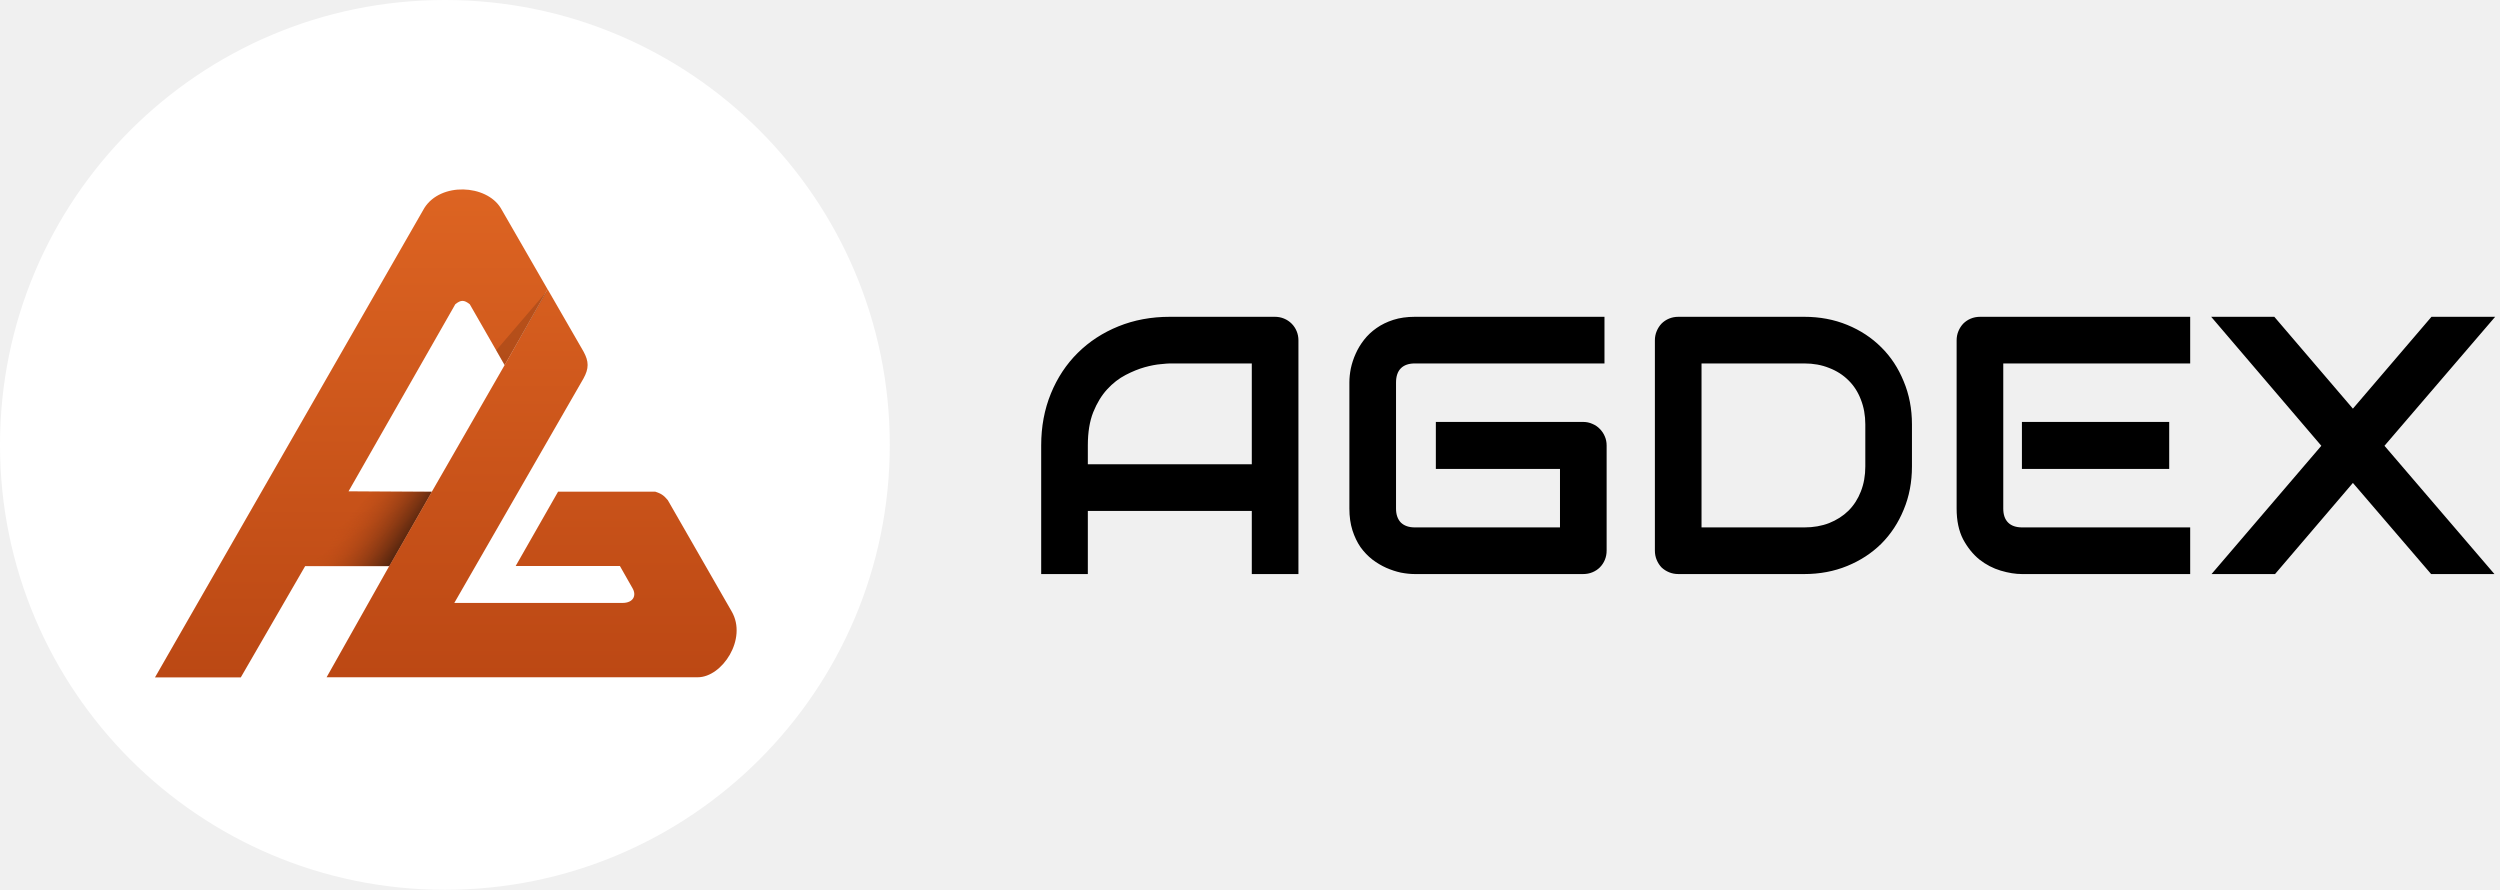
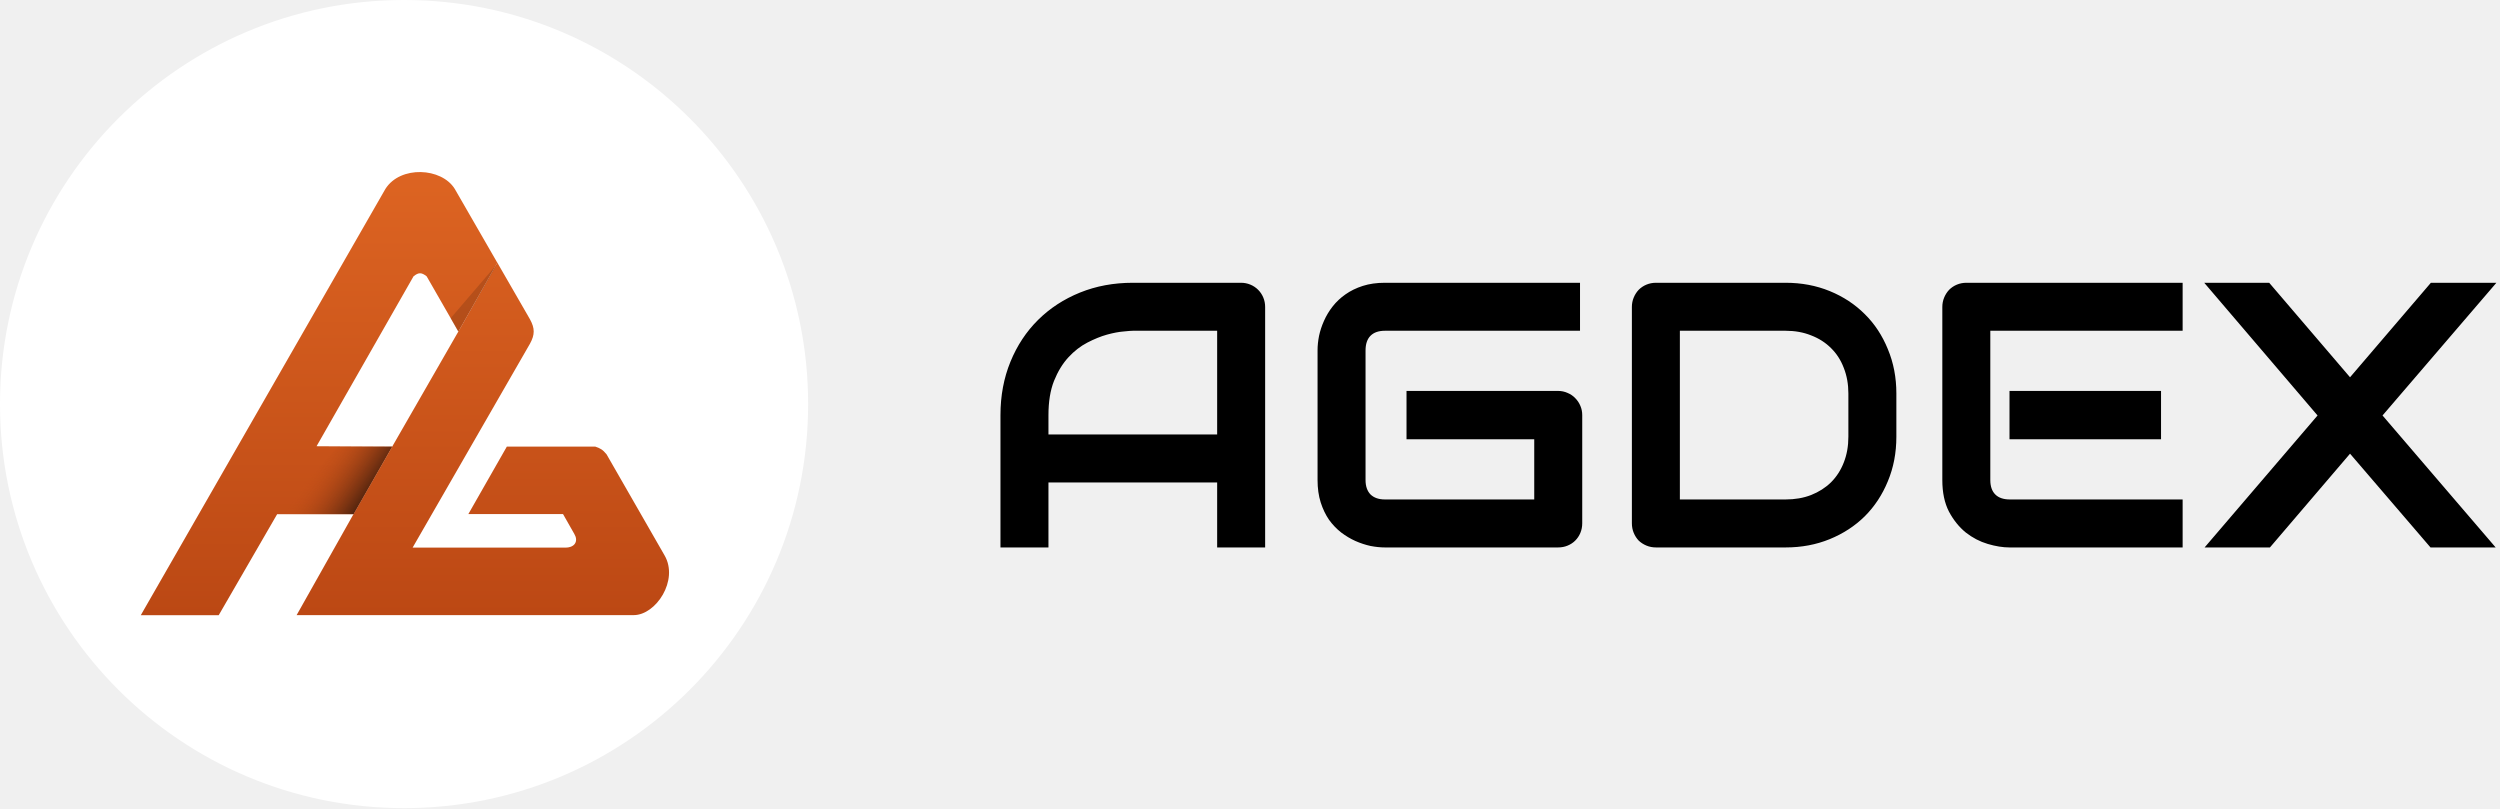
- <svg xmlns="http://www.w3.org/2000/svg" width="871" height="310" viewBox="0 0 871 310" fill="none">
+ <svg xmlns="http://www.w3.org/2000/svg" width="959" height="310" viewBox="0 0 959 310" fill="none">
  <circle cx="155" cy="155" r="155" fill="white" />
-   <path d="M113.786 235.959L135.612 197.203L150.458 171.307L175.832 127.162L190.779 100.76L203.292 122.47C205.204 125.946 205.204 128.379 203.292 131.855L158.279 210.064H216.848C220.672 210.064 221.889 207.457 220.324 204.85L215.979 197.203H179.656L194.429 171.307H228.319C230.165 171.93 231.161 172.414 232.664 174.261L254.91 213.018C260.472 222.577 251.608 235.959 243.092 235.959H113.786Z" fill="url(#paint0_linear_175_196)" />
-   <path d="M83.893 236H54L147.851 72.456C153.586 63.419 169.402 64.288 174.442 72.456L190.779 100.8L175.832 127.203L163.666 105.999C161.698 104.463 160.595 104.413 158.626 105.999L121.434 171.173L150.458 171.347L135.612 197.243H106.313L83.893 236Z" fill="url(#paint1_linear_175_196)" />
+   <path d="M113.786 235.959L135.612 197.203L150.458 171.307L175.832 127.162L190.779 100.76L203.292 122.47C205.204 125.946 205.204 128.379 203.292 131.855L158.279 210.064H216.849C220.672 210.064 221.889 207.457 220.324 204.85L215.98 197.203H179.656L194.429 171.307H228.319C230.165 171.93 231.162 172.414 232.664 174.261L254.91 213.018C260.472 222.577 251.608 235.959 243.092 235.959H113.786Z" fill="url(#paint0_linear_210_1546)" />
+   <path d="M83.893 236H54L147.851 72.456C153.586 63.419 169.402 64.288 174.442 72.456L190.779 100.8L175.832 127.203L163.666 105.999C161.698 104.463 160.595 104.413 158.626 105.999L121.434 171.173L150.458 171.347L135.612 197.243H106.313L83.893 236Z" fill="url(#paint1_linear_210_1546)" />
  <path d="M190.832 101.107L175.767 127.213L172.878 122.054L190.832 101.107Z" fill="#401D0D" fill-opacity="0.2" />
-   <path d="M129.666 171.322H139.985H150.407L135.605 197.222H106.139L129.666 171.322Z" fill="url(#paint2_linear_175_196)" />
-   <path d="M452.375 200H436.125V178H379V200H362.75V155.188C362.75 148.646 363.875 142.625 366.125 137.125C368.375 131.625 371.5 126.896 375.5 122.938C379.5 118.979 384.229 115.896 389.688 113.688C395.146 111.479 401.104 110.375 407.562 110.375H444.188C445.312 110.375 446.375 110.583 447.375 111C448.375 111.417 449.25 112 450 112.75C450.75 113.5 451.333 114.375 451.75 115.375C452.167 116.375 452.375 117.438 452.375 118.562V200ZM379 161.75H436.125V126.625H407.562C407.062 126.625 406 126.708 404.375 126.875C402.792 127 400.938 127.354 398.812 127.938C396.729 128.521 394.521 129.417 392.188 130.625C389.854 131.833 387.708 133.5 385.75 135.625C383.792 137.75 382.167 140.417 380.875 143.625C379.625 146.792 379 150.646 379 155.188V161.75ZM559.75 191.812C559.75 192.979 559.542 194.062 559.125 195.062C558.708 196.062 558.125 196.938 557.375 197.688C556.667 198.396 555.812 198.958 554.812 199.375C553.812 199.792 552.729 200 551.562 200H492.938C491.438 200 489.812 199.833 488.062 199.5C486.354 199.125 484.646 198.562 482.938 197.812C481.271 197.062 479.667 196.104 478.125 194.938C476.583 193.729 475.208 192.292 474 190.625C472.833 188.917 471.896 186.958 471.188 184.75C470.479 182.5 470.125 179.979 470.125 177.188V133.188C470.125 131.688 470.292 130.083 470.625 128.375C471 126.625 471.562 124.917 472.312 123.25C473.062 121.542 474.042 119.917 475.25 118.375C476.458 116.833 477.896 115.479 479.562 114.312C481.271 113.104 483.229 112.146 485.438 111.438C487.646 110.729 490.146 110.375 492.938 110.375H559V126.625H492.938C490.812 126.625 489.188 127.188 488.062 128.312C486.938 129.438 486.375 131.104 486.375 133.312V177.188C486.375 179.271 486.938 180.896 488.062 182.062C489.229 183.188 490.854 183.75 492.938 183.75H543.5V163.375H500.25V147H551.562C552.729 147 553.812 147.229 554.812 147.688C555.812 148.104 556.667 148.688 557.375 149.438C558.125 150.188 558.708 151.062 559.125 152.062C559.542 153.021 559.75 154.062 559.75 155.188V191.812ZM666.125 162.5C666.125 167.958 665.167 172.979 663.25 177.562C661.375 182.146 658.771 186.104 655.438 189.438C652.104 192.729 648.146 195.312 643.562 197.188C638.979 199.062 634 200 628.625 200H584.75C583.583 200 582.5 199.792 581.5 199.375C580.5 198.958 579.625 198.396 578.875 197.688C578.167 196.938 577.604 196.062 577.188 195.062C576.771 194.062 576.562 192.979 576.562 191.812V118.562C576.562 117.438 576.771 116.375 577.188 115.375C577.604 114.375 578.167 113.5 578.875 112.75C579.625 112 580.5 111.417 581.5 111C582.5 110.583 583.583 110.375 584.75 110.375H628.625C634 110.375 638.979 111.312 643.562 113.188C648.146 115.062 652.104 117.667 655.438 121C658.771 124.292 661.375 128.25 663.25 132.875C665.167 137.458 666.125 142.458 666.125 147.875V162.5ZM649.875 147.875C649.875 144.708 649.354 141.812 648.312 139.188C647.312 136.562 645.875 134.333 644 132.5C642.125 130.625 639.875 129.188 637.25 128.188C634.667 127.146 631.792 126.625 628.625 126.625H592.812V183.75H628.625C631.792 183.75 634.667 183.25 637.25 182.25C639.875 181.208 642.125 179.771 644 177.938C645.875 176.062 647.312 173.833 648.312 171.25C649.354 168.625 649.875 165.708 649.875 162.5V147.875ZM755.75 163.375H704.438V147H755.75V163.375ZM763.062 200H704.438C702.188 200 699.729 199.604 697.062 198.812C694.396 198.021 691.917 196.729 689.625 194.938C687.375 193.104 685.479 190.75 683.938 187.875C682.438 184.958 681.688 181.396 681.688 177.188V118.562C681.688 117.438 681.896 116.375 682.312 115.375C682.729 114.375 683.292 113.5 684 112.75C684.75 112 685.625 111.417 686.625 111C687.625 110.583 688.708 110.375 689.875 110.375H763.062V126.625H697.938V177.188C697.938 179.312 698.5 180.938 699.625 182.062C700.75 183.188 702.396 183.75 704.562 183.75H763.062V200ZM819.75 142.375L847.125 110.375H869.312L830.75 155.312L869.062 200H847L819.75 168.25L792.625 200H770.5L808.75 155.312L770.375 110.375H792.375L819.75 142.375Z" fill="black" />
+   <path d="M129.666 171.322H139.985H150.407L135.605 197.222H106.139L129.666 171.322Z" fill="url(#paint2_linear_210_1546)" />
+   <path d="M485.308 210H466.899V185.078H402.188V210H383.779V159.236C383.779 151.825 385.054 145.005 387.603 138.774C390.151 132.544 393.691 127.187 398.223 122.703C402.754 118.219 408.111 114.726 414.294 112.224C420.478 109.722 427.227 108.472 434.543 108.472H476.033C477.307 108.472 478.511 108.708 479.644 109.18C480.776 109.652 481.768 110.312 482.617 111.162C483.467 112.012 484.128 113.003 484.6 114.136C485.072 115.269 485.308 116.472 485.308 117.747V210ZM402.188 166.67H466.899V126.88H434.543C433.977 126.88 432.773 126.974 430.933 127.163C429.139 127.305 427.039 127.706 424.631 128.367C422.271 129.028 419.77 130.042 417.126 131.411C414.483 132.78 412.052 134.668 409.834 137.075C407.616 139.482 405.775 142.503 404.312 146.138C402.896 149.725 402.188 154.091 402.188 159.236V166.67ZM606.943 200.725C606.943 202.047 606.707 203.274 606.235 204.407C605.763 205.54 605.103 206.531 604.253 207.38C603.451 208.183 602.483 208.82 601.35 209.292C600.217 209.764 598.99 210 597.668 210H531.257C529.558 210 527.717 209.811 525.735 209.434C523.8 209.009 521.864 208.372 519.929 207.522C518.041 206.672 516.224 205.587 514.478 204.265C512.731 202.896 511.174 201.268 509.805 199.38C508.483 197.445 507.421 195.226 506.619 192.725C505.816 190.176 505.415 187.32 505.415 184.158V134.314C505.415 132.615 505.604 130.798 505.981 128.862C506.406 126.88 507.043 124.945 507.893 123.057C508.743 121.121 509.852 119.281 511.221 117.534C512.59 115.788 514.218 114.254 516.106 112.932C518.041 111.563 520.26 110.478 522.761 109.675C525.263 108.873 528.095 108.472 531.257 108.472H606.094V126.88H531.257C528.85 126.88 527.009 127.517 525.735 128.792C524.46 130.066 523.823 131.954 523.823 134.456V184.158C523.823 186.518 524.46 188.359 525.735 189.68C527.056 190.955 528.897 191.592 531.257 191.592H588.535V168.511H539.541V149.961H597.668C598.99 149.961 600.217 150.221 601.35 150.74C602.483 151.212 603.451 151.873 604.253 152.722C605.103 153.572 605.763 154.563 606.235 155.696C606.707 156.781 606.943 157.961 606.943 159.236V200.725ZM727.446 167.52C727.446 173.703 726.361 179.39 724.189 184.583C722.065 189.775 719.115 194.259 715.339 198.035C711.563 201.764 707.079 204.69 701.887 206.814C696.695 208.938 691.055 210 684.966 210H635.264C633.942 210 632.715 209.764 631.582 209.292C630.449 208.82 629.458 208.183 628.608 207.38C627.806 206.531 627.169 205.54 626.697 204.407C626.225 203.274 625.989 202.047 625.989 200.725V117.747C625.989 116.472 626.225 115.269 626.697 114.136C627.169 113.003 627.806 112.012 628.608 111.162C629.458 110.312 630.449 109.652 631.582 109.18C632.715 108.708 633.942 108.472 635.264 108.472H684.966C691.055 108.472 696.695 109.534 701.887 111.658C707.079 113.782 711.563 116.732 715.339 120.508C719.115 124.237 722.065 128.721 724.189 133.96C726.361 139.152 727.446 144.816 727.446 150.952V167.52ZM709.038 150.952C709.038 147.365 708.448 144.084 707.268 141.111C706.135 138.137 704.507 135.612 702.383 133.535C700.259 131.411 697.71 129.783 694.736 128.65C691.81 127.47 688.553 126.88 684.966 126.88H644.397V191.592H684.966C688.553 191.592 691.81 191.025 694.736 189.893C697.71 188.713 700.259 187.084 702.383 185.007C704.507 182.883 706.135 180.358 707.268 177.432C708.448 174.458 709.038 171.154 709.038 167.52V150.952ZM828.975 168.511H770.847V149.961H828.975V168.511ZM837.258 210H770.847C768.298 210 765.514 209.552 762.493 208.655C759.472 207.758 756.663 206.295 754.067 204.265C751.519 202.188 749.371 199.521 747.625 196.265C745.925 192.961 745.076 188.925 745.076 184.158V117.747C745.076 116.472 745.312 115.269 745.784 114.136C746.256 113.003 746.893 112.012 747.695 111.162C748.545 110.312 749.536 109.652 750.669 109.18C751.802 108.708 753.029 108.472 754.351 108.472H837.258V126.88H763.484V184.158C763.484 186.565 764.121 188.406 765.396 189.68C766.67 190.955 768.534 191.592 770.989 191.592H837.258V210ZM901.475 144.722L932.485 108.472H957.62L913.936 159.377L957.336 210H932.344L901.475 174.033L870.747 210H845.684L889.014 159.377L845.542 108.472H870.464L901.475 144.722Z" fill="black" />
  <defs>
-     <linearGradient id="paint0_linear_175_196" x1="185.215" y1="100.76" x2="185.215" y2="235.959" gradientUnits="userSpaceOnUse">
+     <linearGradient id="paint0_linear_210_1546" x1="185.215" y1="100.76" x2="185.215" y2="235.959" gradientUnits="userSpaceOnUse">
      <stop stop-color="#D65E1F" />
      <stop offset="1" stop-color="#BC4814" />
    </linearGradient>
-     <linearGradient id="paint1_linear_175_196" x1="122.389" y1="66" x2="122.389" y2="236" gradientUnits="userSpaceOnUse">
+     <linearGradient id="paint1_linear_210_1546" x1="122.389" y1="66" x2="122.389" y2="236" gradientUnits="userSpaceOnUse">
      <stop stop-color="#DD6422" />
      <stop offset="1" stop-color="#BB4814" />
    </linearGradient>
-     <linearGradient id="paint2_linear_175_196" x1="137.921" y1="197.222" x2="116.768" y2="182.879" gradientUnits="userSpaceOnUse">
+     <linearGradient id="paint2_linear_210_1546" x1="137.921" y1="197.222" x2="116.768" y2="182.879" gradientUnits="userSpaceOnUse">
      <stop stop-color="#401D0D" />
      <stop offset="0.948" stop-color="#C34E17" stop-opacity="0" />
    </linearGradient>
  </defs>
</svg>
